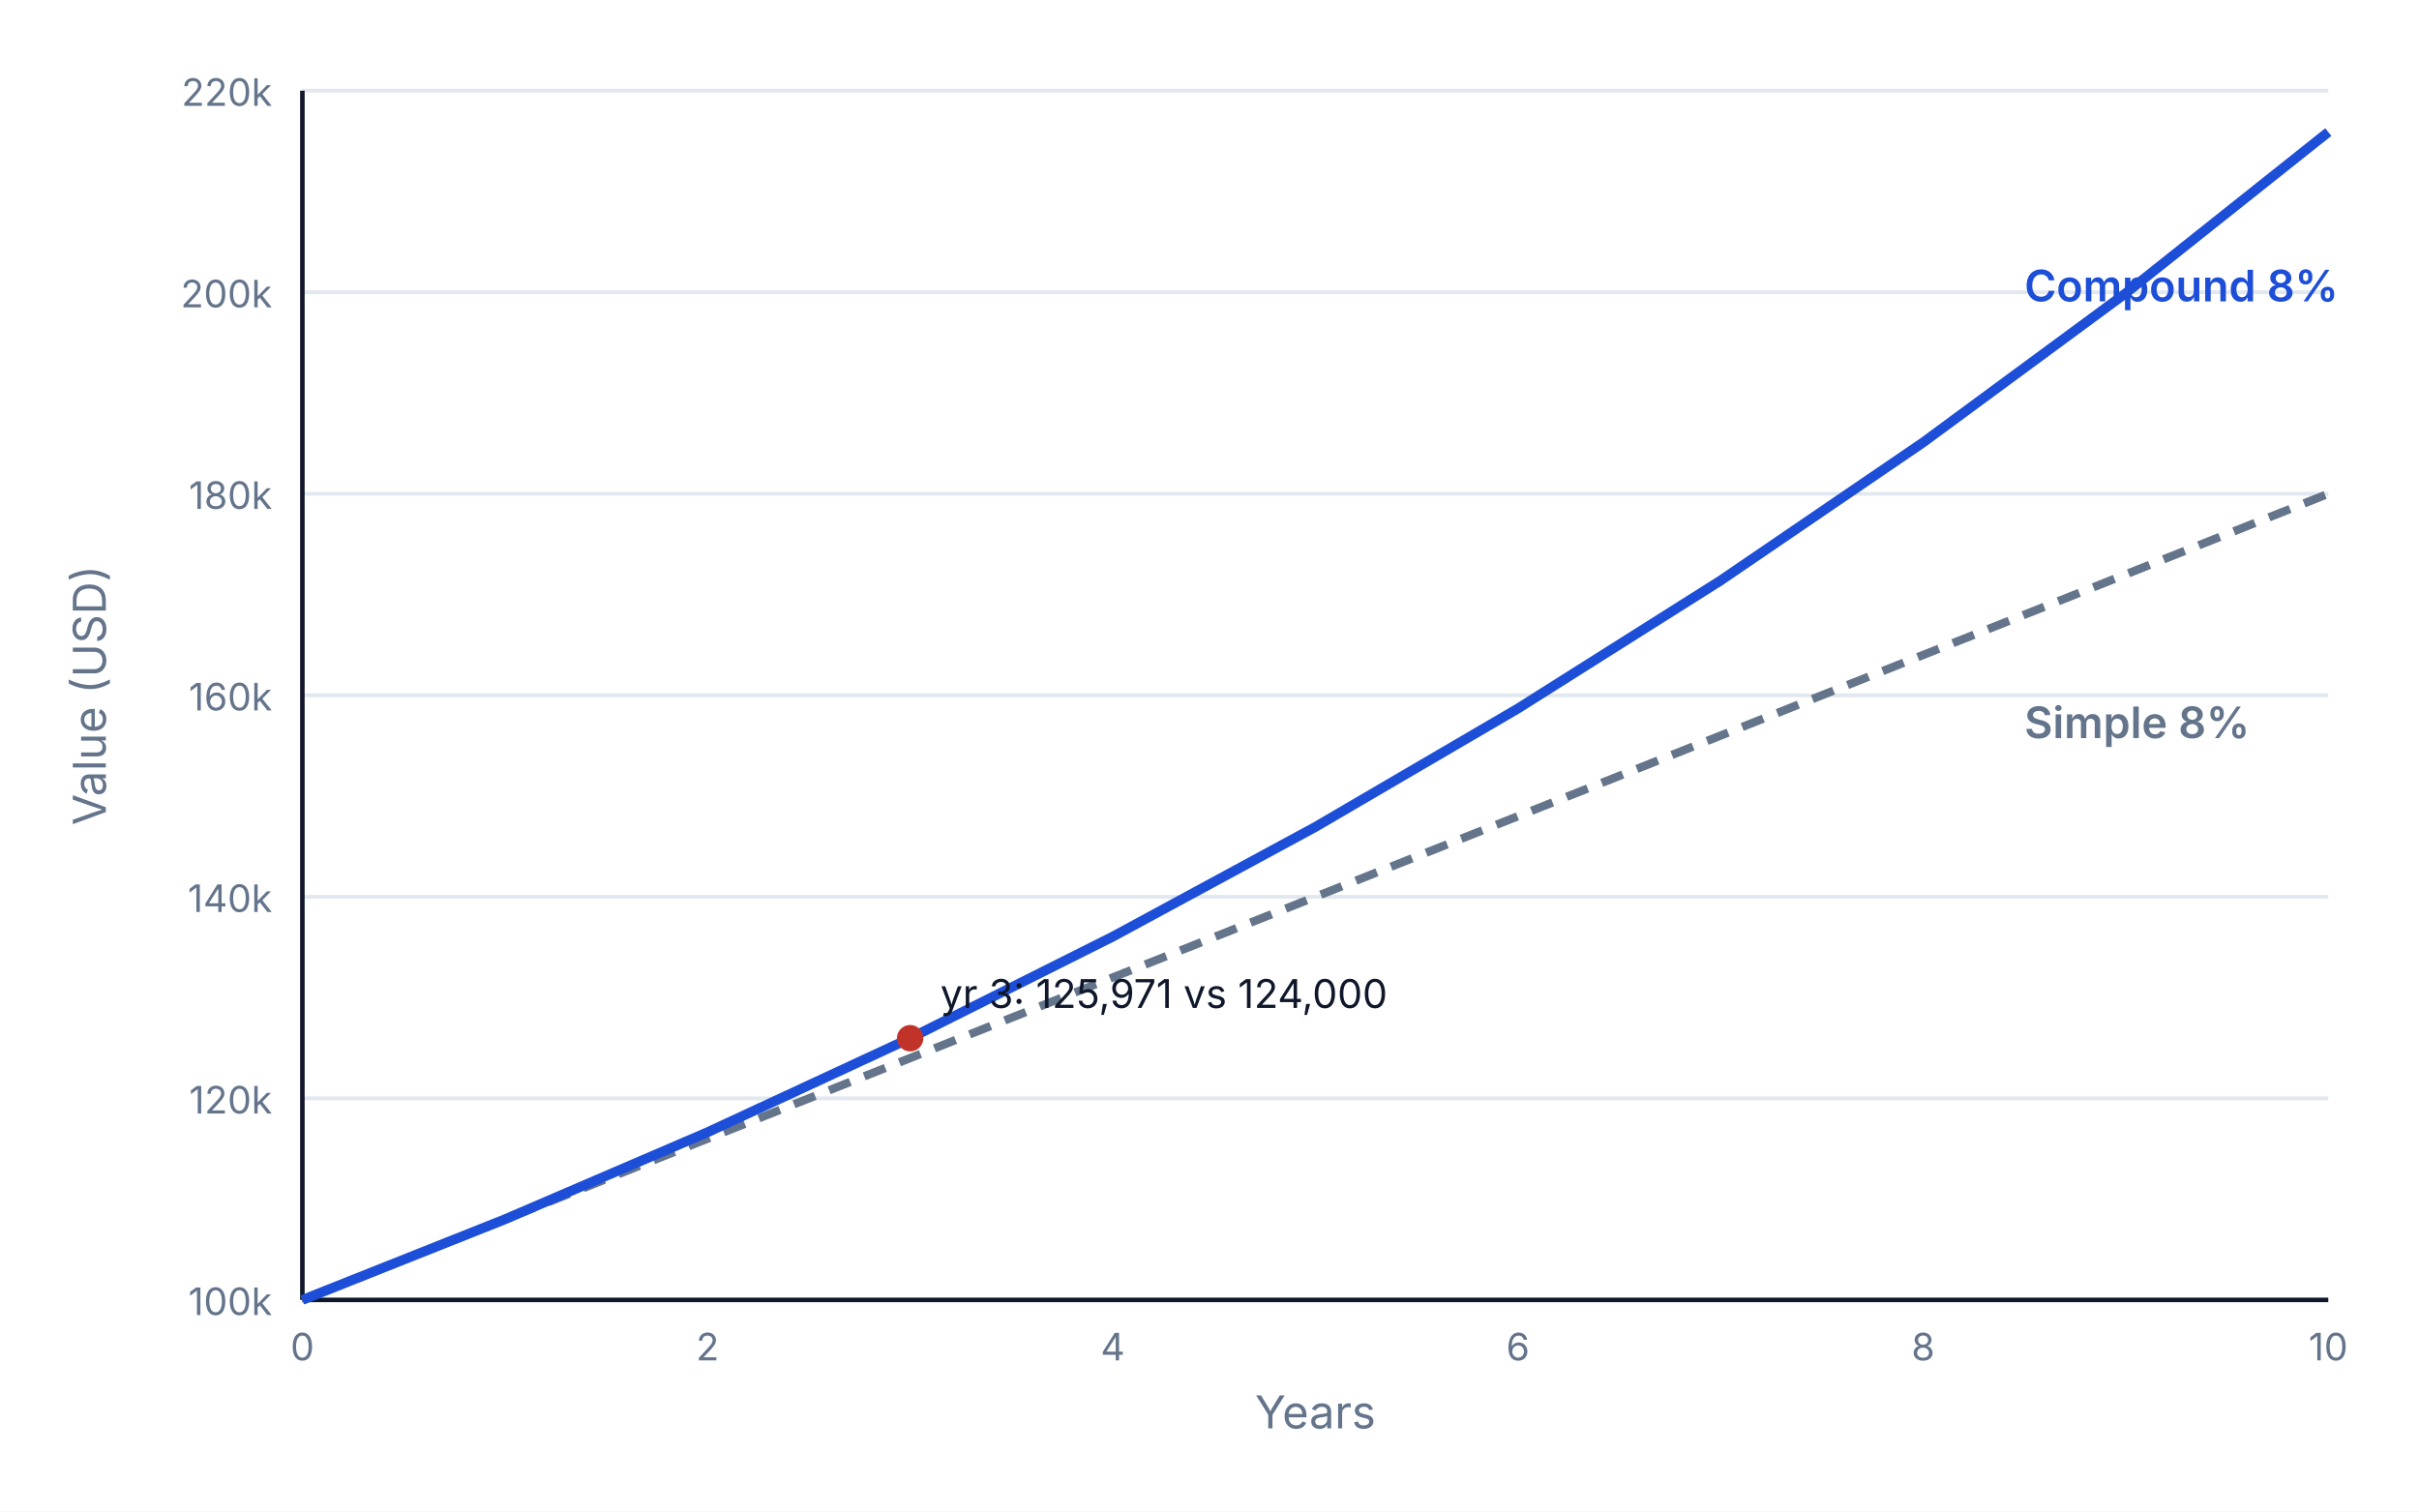
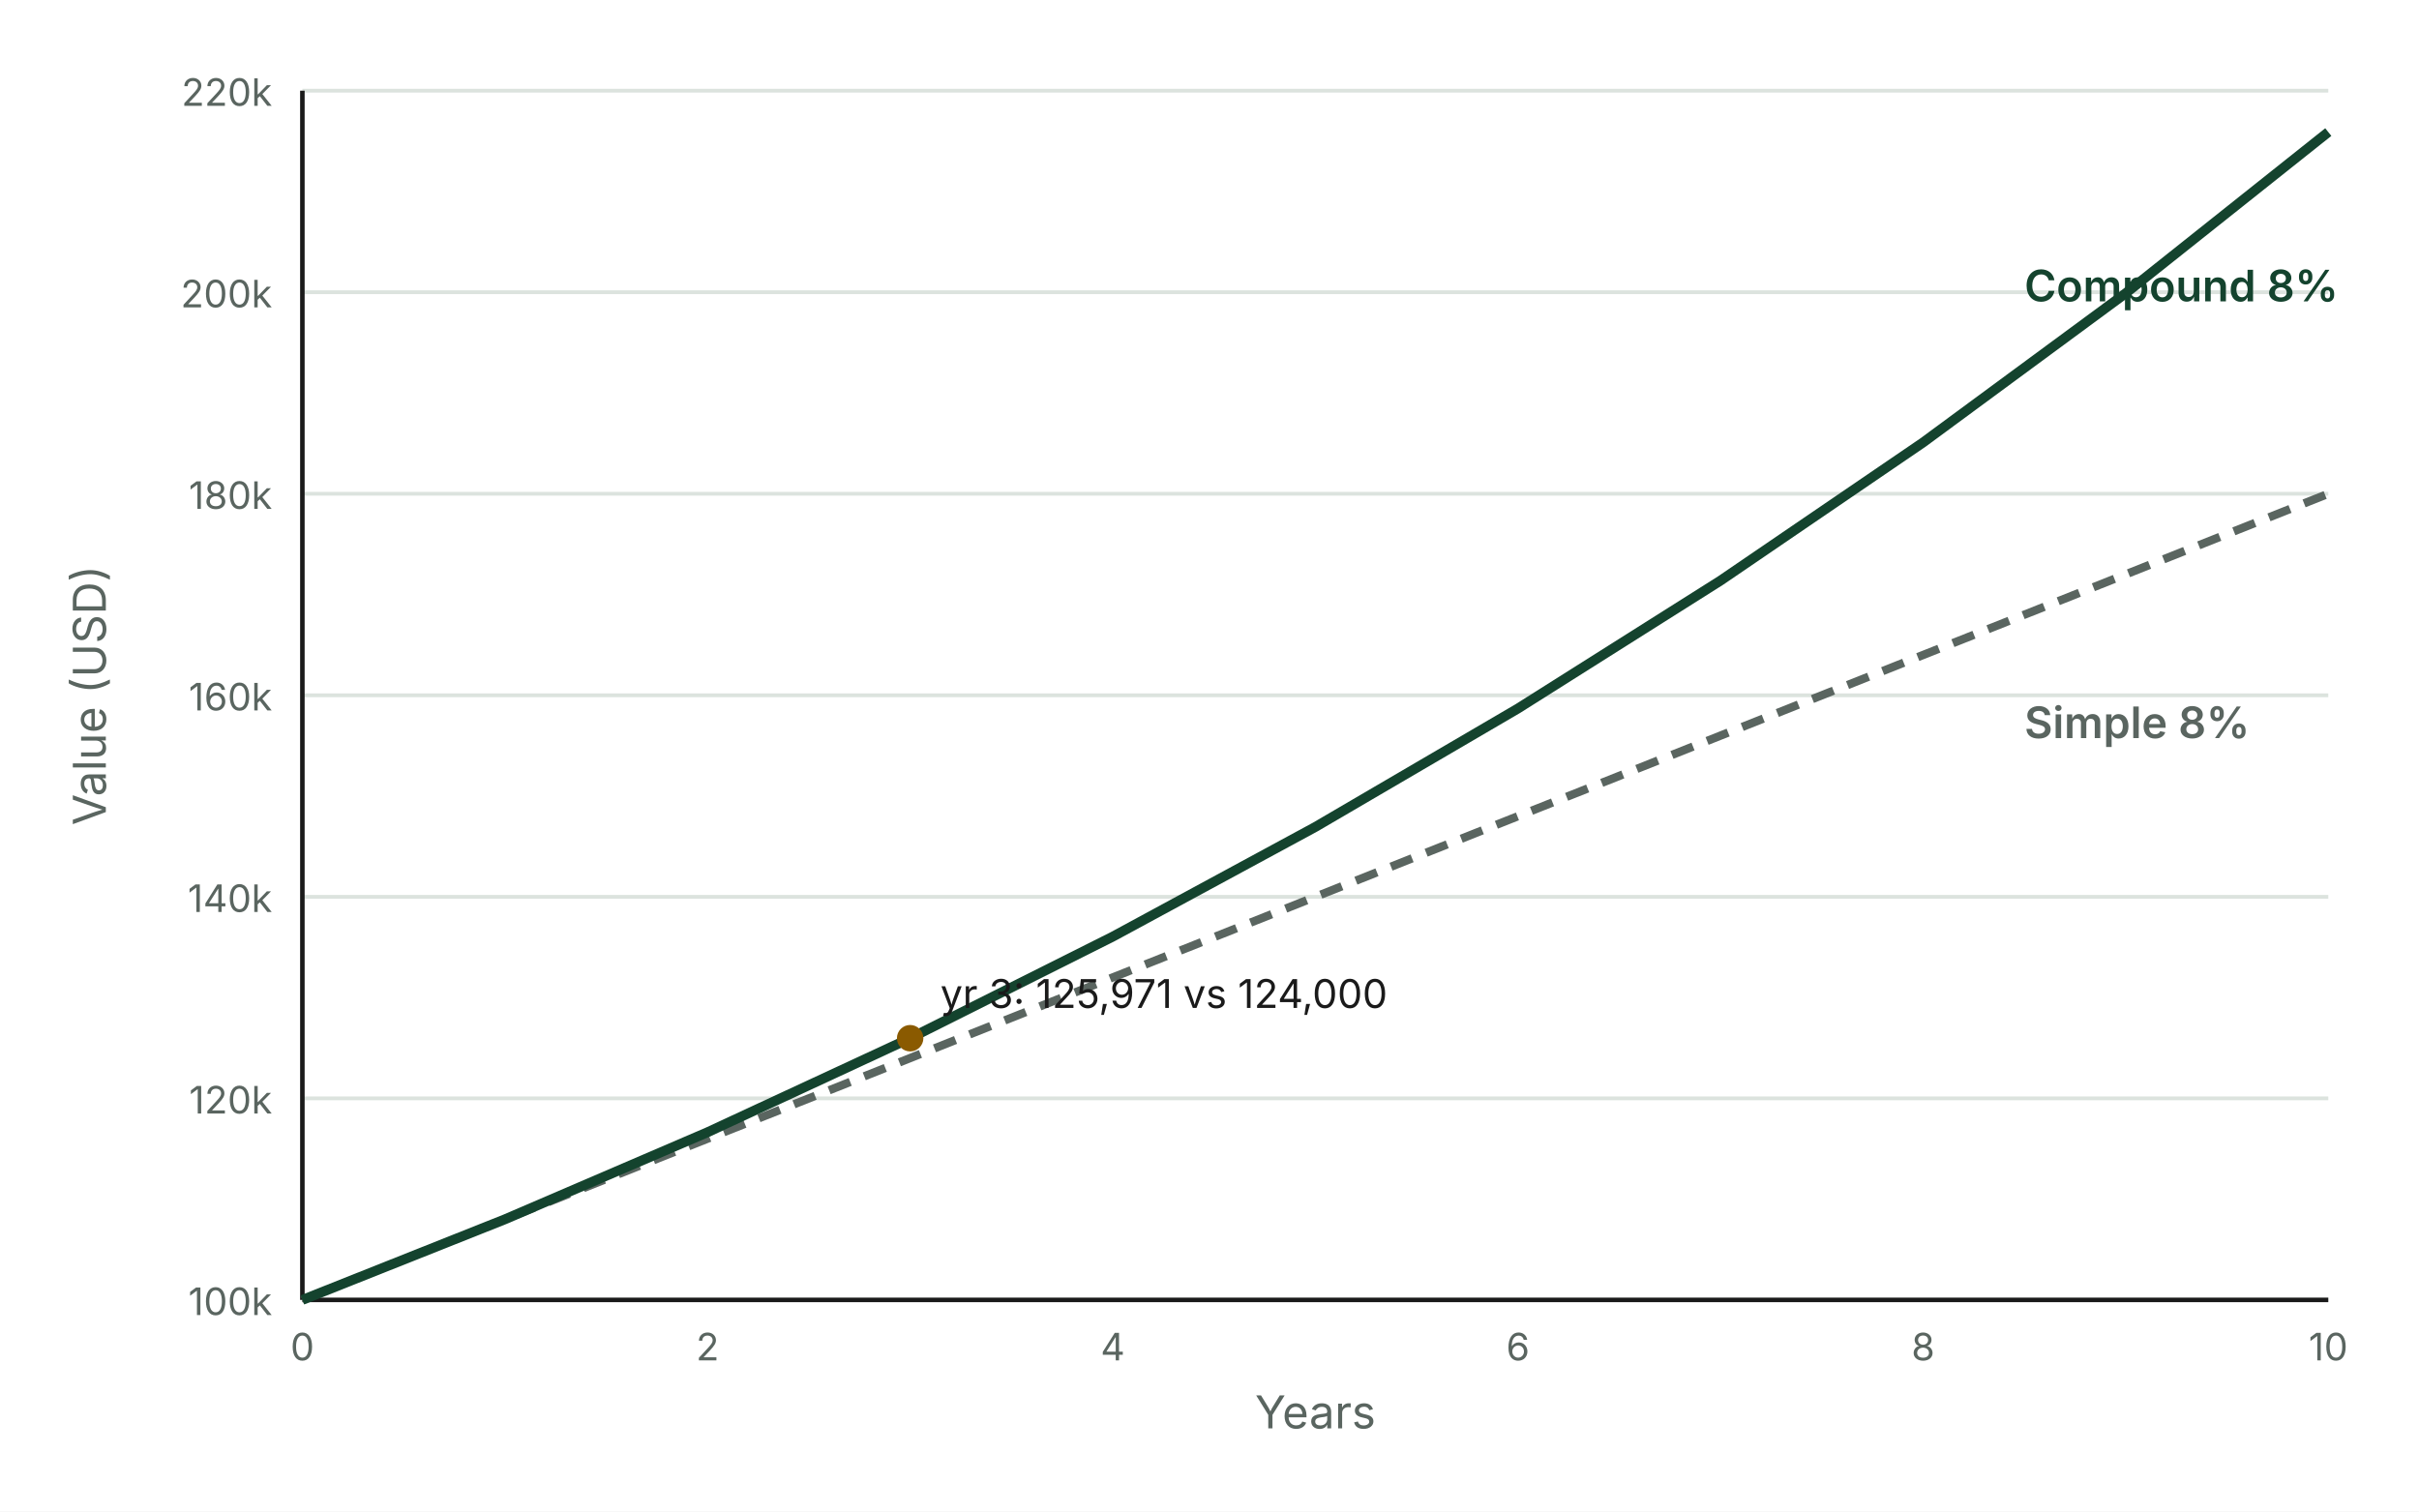
<svg xmlns="http://www.w3.org/2000/svg" viewBox="0 0 640 400" font-family="Inter, Helvetica, Arial, sans-serif">
  <rect width="640" height="400" fill="white" />
-   <line x1="80" y1="344.0" x2="616" y2="344.0" stroke="#E2E8F0" />
-   <text x="72" y="348.0" font-size="10" fill="#64748B" text-anchor="end">100k</text>
-   <line x1="80" y1="290.667" x2="616" y2="290.667" stroke="#E2E8F0" />
-   <text x="72" y="294.667" font-size="10" fill="#64748B" text-anchor="end">120k</text>
-   <line x1="80" y1="237.333" x2="616" y2="237.333" stroke="#E2E8F0" />
-   <text x="72" y="241.333" font-size="10" fill="#64748B" text-anchor="end">140k</text>
-   <line x1="80" y1="184.0" x2="616" y2="184.0" stroke="#E2E8F0" />
-   <text x="72" y="188.0" font-size="10" fill="#64748B" text-anchor="end">160k</text>
-   <line x1="80" y1="130.667" x2="616" y2="130.667" stroke="#E2E8F0" />
-   <text x="72" y="134.667" font-size="10" fill="#64748B" text-anchor="end">180k</text>
-   <line x1="80" y1="77.333" x2="616" y2="77.333" stroke="#E2E8F0" />
-   <text x="72" y="81.333" font-size="10" fill="#64748B" text-anchor="end">200k</text>
-   <line x1="80" y1="24.0" x2="616" y2="24.0" stroke="#E2E8F0" />
-   <text x="72" y="28.0" font-size="10" fill="#64748B" text-anchor="end">220k</text>
-   <line x1="80" y1="344" x2="616" y2="344" stroke="#0F172A" stroke-width="1.2" />
-   <line x1="80" y1="24" x2="80" y2="344" stroke="#0F172A" stroke-width="1.2" />
-   <text x="348.0" y="378" font-size="12" fill="#64748B" text-anchor="middle">Years</text>
-   <text x="28" y="184.0" font-size="12" fill="#64748B" text-anchor="middle" transform="rotate(-90 28 184.0)">Value (USD)</text>
-   <text x="80.0" y="360" font-size="10" fill="#64748B" text-anchor="middle">0</text>
-   <text x="187.2" y="360" font-size="10" fill="#64748B" text-anchor="middle">2</text>
-   <text x="294.4" y="360" font-size="10" fill="#64748B" text-anchor="middle">4</text>
-   <text x="401.6" y="360" font-size="10" fill="#64748B" text-anchor="middle">6</text>
-   <text x="508.8" y="360" font-size="10" fill="#64748B" text-anchor="middle">8</text>
-   <text x="616.0" y="360" font-size="10" fill="#64748B" text-anchor="middle">10</text>
-   <polyline points="80.0,344.0 133.6,322.667 187.2,301.333 240.8,280.0 294.4,258.667 348.0,237.333 401.6,216.0 455.2,194.667 508.8,173.333 562.4,152.0 616.0,130.667" fill="none" stroke="#64748B" stroke-width="2.2" stroke-dasharray="6 4" />
-   <polyline points="80.0,344.0 133.6,322.667 187.2,299.627 240.8,274.743 294.4,247.87 348.0,218.846 401.6,187.5 455.2,153.647 508.8,117.085 562.4,77.599 616.0,34.953" fill="none" stroke="#1D4ED8" stroke-width="2.6" />
-   <circle cx="240.8" cy="274.744" r="3.5" fill="#C13329" />
-   <text x="248.8" y="266.744" font-size="10.5" fill="#0F172A">yr 3: 125,971 vs 124,000</text>
-   <text x="535.6" y="79.759" font-size="11.5" fill="#1D4ED8" font-weight="600">Compound 8%</text>
-   <text x="535.6" y="195.333" font-size="11.5" fill="#64748B" font-weight="600">Simple 8%</text>
+   <line x1="80" y1="344.0" x2="616" y2="344.0" stroke="#DCE3DE" />
+   <text x="72" y="348.0" font-size="10" fill="#5A6560" text-anchor="end">100k</text>
+   <line x1="80" y1="290.667" x2="616" y2="290.667" stroke="#DCE3DE" />
+   <text x="72" y="294.667" font-size="10" fill="#5A6560" text-anchor="end">120k</text>
+   <line x1="80" y1="237.333" x2="616" y2="237.333" stroke="#DCE3DE" />
+   <text x="72" y="241.333" font-size="10" fill="#5A6560" text-anchor="end">140k</text>
+   <line x1="80" y1="184.0" x2="616" y2="184.0" stroke="#DCE3DE" />
+   <text x="72" y="188.0" font-size="10" fill="#5A6560" text-anchor="end">160k</text>
+   <line x1="80" y1="130.667" x2="616" y2="130.667" stroke="#DCE3DE" />
+   <text x="72" y="134.667" font-size="10" fill="#5A6560" text-anchor="end">180k</text>
+   <line x1="80" y1="77.333" x2="616" y2="77.333" stroke="#DCE3DE" />
+   <text x="72" y="81.333" font-size="10" fill="#5A6560" text-anchor="end">200k</text>
+   <line x1="80" y1="24.0" x2="616" y2="24.0" stroke="#DCE3DE" />
+   <text x="72" y="28.0" font-size="10" fill="#5A6560" text-anchor="end">220k</text>
+   <line x1="80" y1="344" x2="616" y2="344" stroke="#1A1A1A" stroke-width="1.2" />
+   <line x1="80" y1="24" x2="80" y2="344" stroke="#1A1A1A" stroke-width="1.2" />
+   <text x="348.0" y="378" font-size="12" fill="#5A6560" text-anchor="middle">Years</text>
+   <text x="28" y="184.0" font-size="12" fill="#5A6560" text-anchor="middle" transform="rotate(-90 28 184.0)">Value (USD)</text>
+   <text x="80.0" y="360" font-size="10" fill="#5A6560" text-anchor="middle">0</text>
+   <text x="187.2" y="360" font-size="10" fill="#5A6560" text-anchor="middle">2</text>
+   <text x="294.4" y="360" font-size="10" fill="#5A6560" text-anchor="middle">4</text>
+   <text x="401.6" y="360" font-size="10" fill="#5A6560" text-anchor="middle">6</text>
+   <text x="508.8" y="360" font-size="10" fill="#5A6560" text-anchor="middle">8</text>
+   <text x="616.0" y="360" font-size="10" fill="#5A6560" text-anchor="middle">10</text>
+   <polyline points="80.0,344.0 133.6,322.667 187.2,301.333 240.8,280.0 294.4,258.667 348.0,237.333 401.6,216.0 455.2,194.667 508.8,173.333 562.4,152.0 616.0,130.667" fill="none" stroke="#5A6560" stroke-width="2.2" stroke-dasharray="6 4" />
+   <polyline points="80.0,344.0 133.6,322.667 187.2,299.627 240.8,274.743 294.4,247.87 348.0,218.846 401.6,187.5 455.2,153.647 508.8,117.085 562.4,77.599 616.0,34.953" fill="none" stroke="#14432E" stroke-width="2.6" />
+   <circle cx="240.8" cy="274.744" r="3.5" fill="#8A5A00" />
+   <text x="248.8" y="266.744" font-size="10.5" fill="#1A1A1A">yr 3: 125,971 vs 124,000</text>
+   <text x="535.6" y="79.759" font-size="11.5" fill="#14432E" font-weight="600">Compound 8%</text>
+   <text x="535.6" y="195.333" font-size="11.5" fill="#5A6560" font-weight="600">Simple 8%</text>
</svg>
